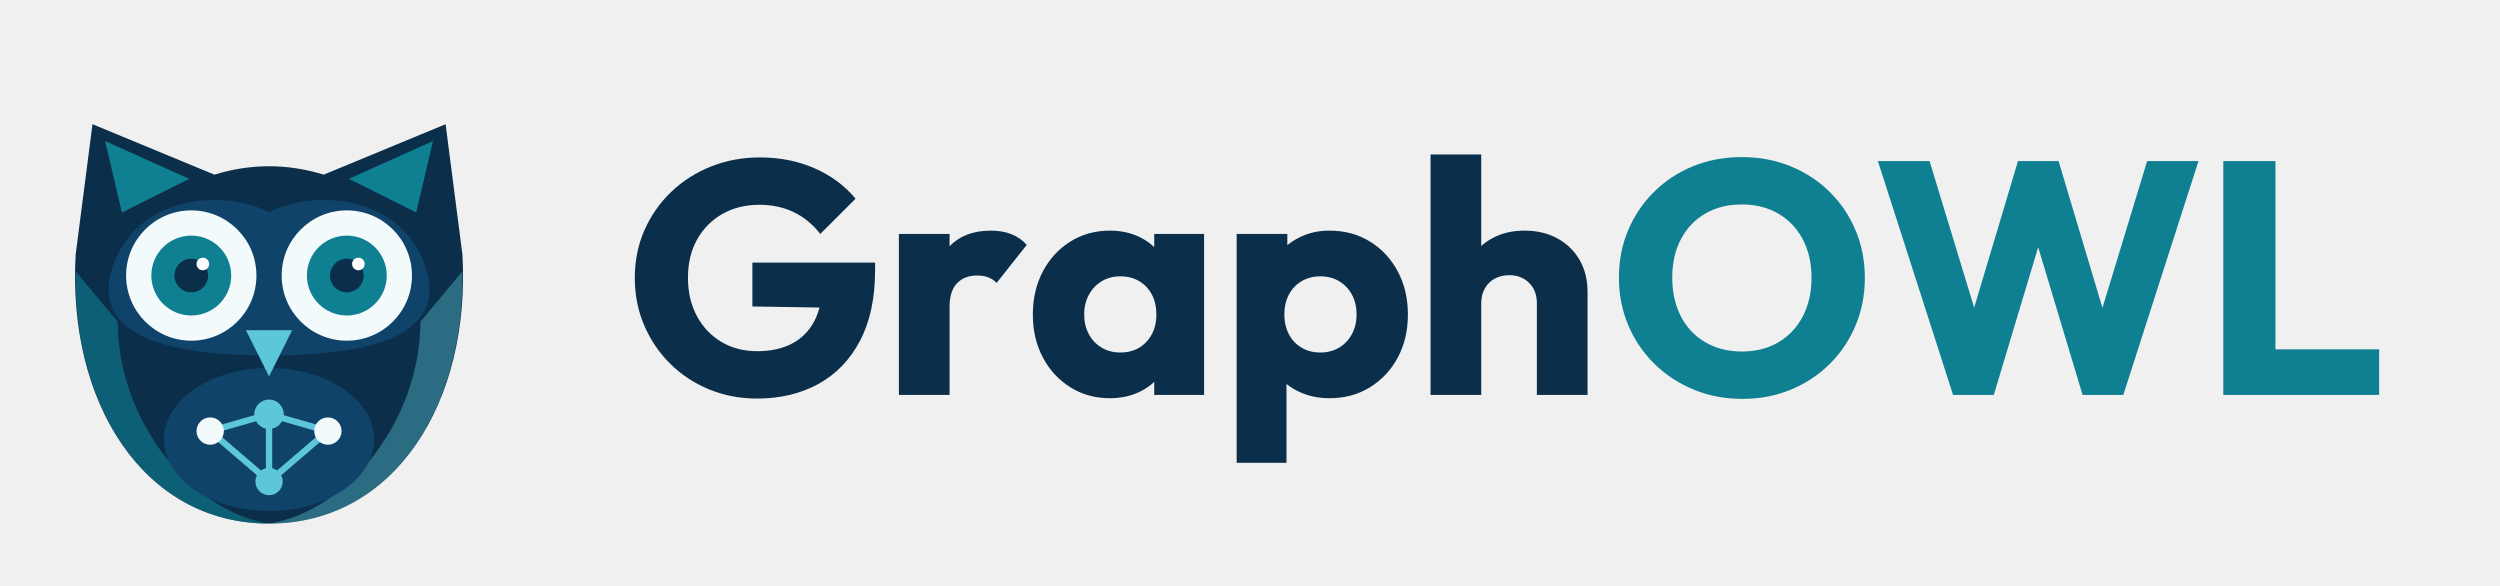
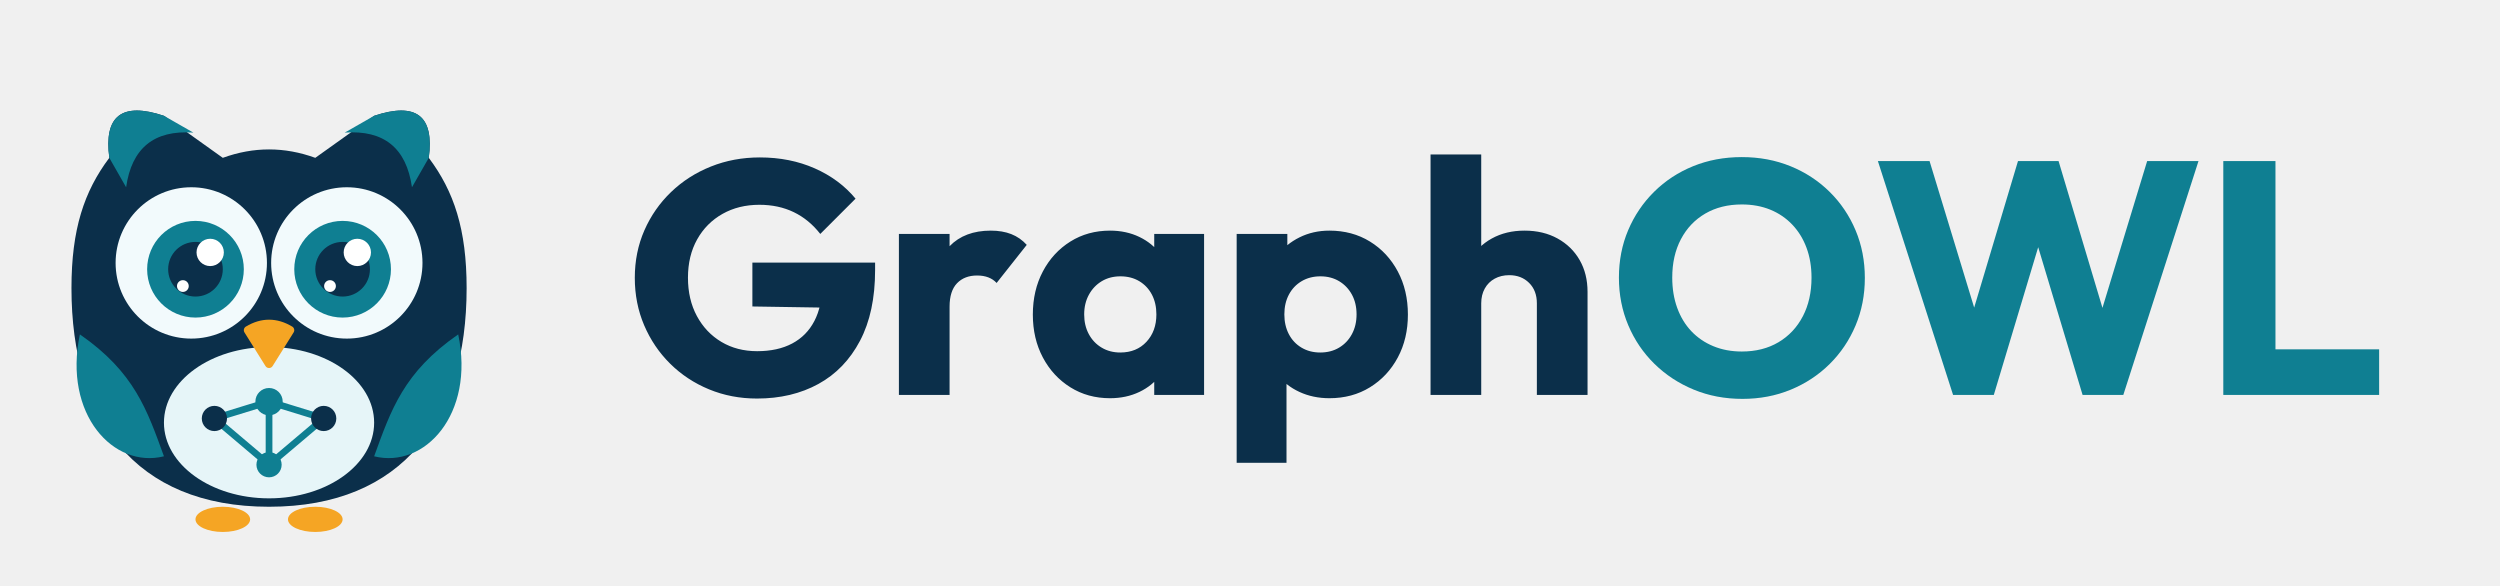
<svg xmlns="http://www.w3.org/2000/svg" viewBox="0 0 785 184" width="785" height="184" role="img" aria-label="GraphOWL">
  <g transform="translate(0 6) scale(0.66)">
-     <path d="M44 50L102 74Q128 66 154 74L212 50L220 112C224 182 188 240 128 240C68 240 32 182 36 112Z" fill="#0b2f4a" />
-     <path d="M36 120C35 186 70 240 128 240C90 234 56 190 56 144Z" fill="#0f7f92" opacity=".6" />
-     <path d="M220 120C221 186 186 240 128 240C166 234 200 190 200 144Z" fill="#5cc7d8" opacity=".4" />
-     <path d="M50 58L90 76L58 92Z" fill="#0f7f92" />
-     <path d="M206 58L166 76L198 92Z" fill="#0f7f92" />
-     <path d="M128 92C150 80 196 84 204 124C208 150 178 160 128 160C78 160 48 150 52 124C60 84 106 80 128 92Z" fill="#10436a" />
-     <ellipse cx="128" cy="200" rx="50" ry="34" fill="#10436a" />
-     <circle cx="91" cy="122" r="31" fill="#f2fafc" />
-     <circle cx="165" cy="122" r="31" fill="#f2fafc" />
-     <circle cx="91" cy="122" r="19" fill="#0f7f92" />
-     <circle cx="165" cy="122" r="19" fill="#0f7f92" />
-     <circle cx="91" cy="122" r="8" fill="#0b2f4a" />
-     <circle cx="165" cy="122" r="8" fill="#0b2f4a" />
-     <circle cx="96.5" cy="116.5" r="3" fill="#fff" />
-     <circle cx="170.5" cy="116.5" r="3" fill="#fff" />
-     <path d="M117 148H139L128 170Z" fill="#5cc7d8" />
-     <g fill="none" stroke="#5cc7d8" stroke-width="3" stroke-linecap="round" stroke-linejoin="round">
-       <path d="M100 196L128 188L156 196L128 220ZM100 196L128 220M128 188V220" />
+     <ellipse cx="106" cy="238" rx="13" ry="6" fill="#f5a524" />
+     <ellipse cx="150" cy="238" rx="13" ry="6" fill="#f5a524" />
+     <path d="M128 232C64 232 34 190 34 128C34 100 40 82 52 66Q48 36 78 46L106 66Q128 58 150 66L178 46Q208 36 204 66C216 82 222 100 222 128C222 190 192 232 128 232Z" fill="#0b2f4a" />
+     <path d="M52 66Q48 36 78 46L92 54Q64 52 60 80Z" fill="#0f7f92" />
+     <path d="M204 66Q208 36 178 46L164 54Q192 52 196 80Z" fill="#0f7f92" />
+     <path d="M38 150C30 188 54 214 78 208C70 186 64 168 38 150Z" fill="#0f7f92" />
+     <path d="M218 150C226 188 202 214 178 208C186 186 192 168 218 150Z" fill="#0f7f92" />
+     <ellipse cx="128" cy="192" rx="50" ry="36" fill="#e6f5f8" />
+     <circle cx="91" cy="116" r="36" fill="#f2fafc" />
+     <circle cx="165" cy="116" r="36" fill="#f2fafc" />
+     <circle cx="93" cy="119" r="23" fill="#0f7f92" />
+     <circle cx="163" cy="119" r="23" fill="#0f7f92" />
+     <circle cx="93" cy="119" r="13" fill="#0b2f4a" />
+     <circle cx="163" cy="119" r="13" fill="#0b2f4a" />
+     <circle cx="100" cy="111" r="6.5" fill="#fff" />
+     <circle cx="170" cy="111" r="6.5" fill="#fff" />
+     <circle cx="87" cy="127" r="2.8" fill="#fff" />
+     <circle cx="157" cy="127" r="2.8" fill="#fff" />
+     <path d="M118 148Q128 142 138 148L128 164Z" fill="#f5a524" stroke="#f5a524" stroke-width="4" stroke-linejoin="round" />
+     <g fill="none" stroke="#0f7f92" stroke-width="3.2" stroke-linecap="round" stroke-linejoin="round">
+       <path d="M102 190L128 182L154 190L128 212ZM102 190L128 212M128 182V212" />
    </g>
-     <circle cx="100" cy="196" r="6.5" fill="#f2fafc" />
-     <circle cx="156" cy="196" r="6.5" fill="#f2fafc" />
-     <circle cx="128" cy="188" r="7" fill="#5cc7d8" />
-     <circle cx="128" cy="220" r="6.5" fill="#5cc7d8" />
+     <circle cx="102" cy="190" r="6" fill="#0b2f4a" />
+     <circle cx="154" cy="190" r="6" fill="#0b2f4a" />
+     <circle cx="128" cy="182" r="6.5" fill="#0f7f92" />
+     <circle cx="128" cy="212" r="6" fill="#0f7f92" />
  </g>
  <path d="M237.704 125.144Q229.644 125.144 222.65 122.258Q215.656 119.372 210.43 114.198Q205.204 109.024 202.266 102.134Q199.328 95.244 199.328 87.236Q199.328 79.176 202.344 72.312Q205.36 65.448 210.716 60.3Q216.072 55.152 223.222 52.292Q230.372 49.432 238.588 49.432Q248.052 49.432 255.826 52.864Q263.6 56.296 268.644 62.38L257.568 73.456Q254.032 68.932 249.248 66.618Q244.464 64.304 238.432 64.304Q231.932 64.304 226.862 67.164Q221.792 70.024 218.906 75.172Q216.02 80.32 216.02 87.184Q216.02 94.048 218.828 99.248Q221.636 104.448 226.524 107.36Q231.412 110.272 237.756 110.272Q244.204 110.272 248.754 107.854Q253.304 105.436 255.722 100.782Q258.14 96.128 258.14 89.524L269.008 96.752L236.248 96.232V82.452H274.78V84.844Q274.78 98.0 270.048 106.996Q265.316 115.992 256.97 120.568Q248.624 125.144 237.704 125.144Z M282.256 124.0V73.456H298.168V124.0ZM298.168 96.284 291.46 91.084Q293.436 82.192 298.168 77.304Q302.899 72.416 311.116 72.416Q314.756 72.416 317.538 73.508Q320.32 74.6 322.4 76.888L312.936 88.848Q311.896 87.704 310.356 87.106Q308.816 86.508 306.8 86.508Q302.848 86.508 300.508 88.939Q298.168 91.37 298.168 96.284Z M348.544 125.04Q341.576 125.04 336.09 121.608Q330.604 118.176 327.458 112.248Q324.312 106.32 324.312 98.78Q324.312 91.188 327.458 85.234Q330.604 79.28 336.09 75.848Q341.576 72.416 348.544 72.416Q353.64 72.416 357.748 74.392Q361.856 76.368 364.43 79.852Q367.004 83.336 367.368 87.808V109.648Q367.004 114.12 364.456 117.604Q361.908 121.088 357.774 123.064Q353.64 125.04 348.544 125.04ZM351.768 110.688Q356.864 110.688 359.984 107.334Q363.104 103.98 363.104 98.728Q363.104 95.192 361.7 92.514Q360.296 89.836 357.748 88.302Q355.2 86.768 351.82 86.768Q348.492 86.768 345.944 88.302Q343.396 89.836 341.914 92.54Q340.432 95.244 340.432 98.728Q340.432 102.212 341.888 104.916Q343.344 107.62 345.918 109.154Q348.492 110.688 351.768 110.688ZM362.428 124.0V110.428L364.82 98.104L362.428 85.884V73.456H378.08V124.0Z M417.432 125.04Q412.284 125.04 408.02 123.064Q403.756 121.088 401.078 117.604Q398.4 114.12 397.984 109.648V88.328Q398.4 83.856 401.104 80.242Q403.808 76.628 408.067 74.522Q412.325 72.416 417.432 72.416Q424.608 72.416 430.172 75.848Q435.736 79.28 438.908 85.234Q442.08 91.188 442.08 98.78Q442.08 106.32 438.908 112.248Q435.736 118.176 430.172 121.608Q424.608 125.04 417.432 125.04ZM388.312 145.32V73.456H404.224V86.432L401.572 98.728L403.964 111.0V145.32ZM414.55 110.688Q417.92 110.688 420.484 109.154Q423.048 107.62 424.504 104.912Q425.96 102.205 425.96 98.709Q425.96 95.192 424.504 92.514Q423.048 89.836 420.496 88.302Q417.945 86.768 414.62 86.768Q411.296 86.768 408.722 88.285Q406.149 89.803 404.718 92.496Q403.288 95.189 403.288 98.721Q403.288 102.212 404.692 104.916Q406.096 107.62 408.67 109.154Q411.244 110.688 414.55 110.688Z M482.576 124.0V95.244Q482.576 91.24 480.132 88.822Q477.688 86.404 473.905 86.404Q471.331 86.404 469.335 87.496Q467.34 88.588 466.222 90.59Q465.104 92.592 465.104 95.244L458.916 92.228Q458.916 86.248 461.438 81.802Q463.96 77.356 468.427 74.886Q472.893 72.416 478.697 72.416Q484.604 72.416 489.076 74.886Q493.548 77.356 496.018 81.672Q498.488 85.988 498.488 91.656V124.0ZM449.192 124.0V48.496H465.104V124.0Z" fill="#0b2f4a" />
  <path d="M547.132 125.248Q538.864 125.248 531.818 122.336Q524.772 119.424 519.494 114.25Q514.216 109.076 511.278 102.134Q508.34 95.192 508.34 87.184Q508.34 79.124 511.252 72.26Q514.164 65.396 519.39 60.222Q524.616 55.048 531.636 52.188Q538.656 49.328 546.924 49.328Q555.192 49.328 562.212 52.188Q569.232 55.048 574.484 60.222Q579.736 65.396 582.648 72.312Q585.56 79.228 585.56 87.288Q585.56 95.296 582.648 102.212Q579.736 109.128 574.51 114.302Q569.284 119.476 562.29 122.362Q555.296 125.248 547.132 125.248ZM546.924 110.376Q553.528 110.376 558.442 107.464Q563.356 104.552 566.086 99.326Q568.816 94.1 568.816 87.184Q568.816 82.036 567.256 77.824Q565.696 73.612 562.784 70.544Q559.872 67.476 555.868 65.838Q551.864 64.2 546.924 64.2Q540.372 64.2 535.458 67.06Q530.544 69.92 527.814 75.094Q525.084 80.268 525.084 87.184Q525.084 92.384 526.644 96.674Q528.204 100.964 531.09 104.006Q533.976 107.048 538.006 108.712Q542.036 110.376 546.924 110.376Z M613.264 124.0 589.656 50.576H605.88L623.092 107.1H616.748L633.648 50.576H646.388L663.288 107.1H656.996L674.208 50.576H690.328L666.72 124.0H653.928L636.976 67.58H643.008L626.056 124.0Z M698.116 124.0V50.576H714.496V124.0ZM710.7 124.0V109.7H747.048V124.0Z" fill="#0f7f92" />
</svg>
